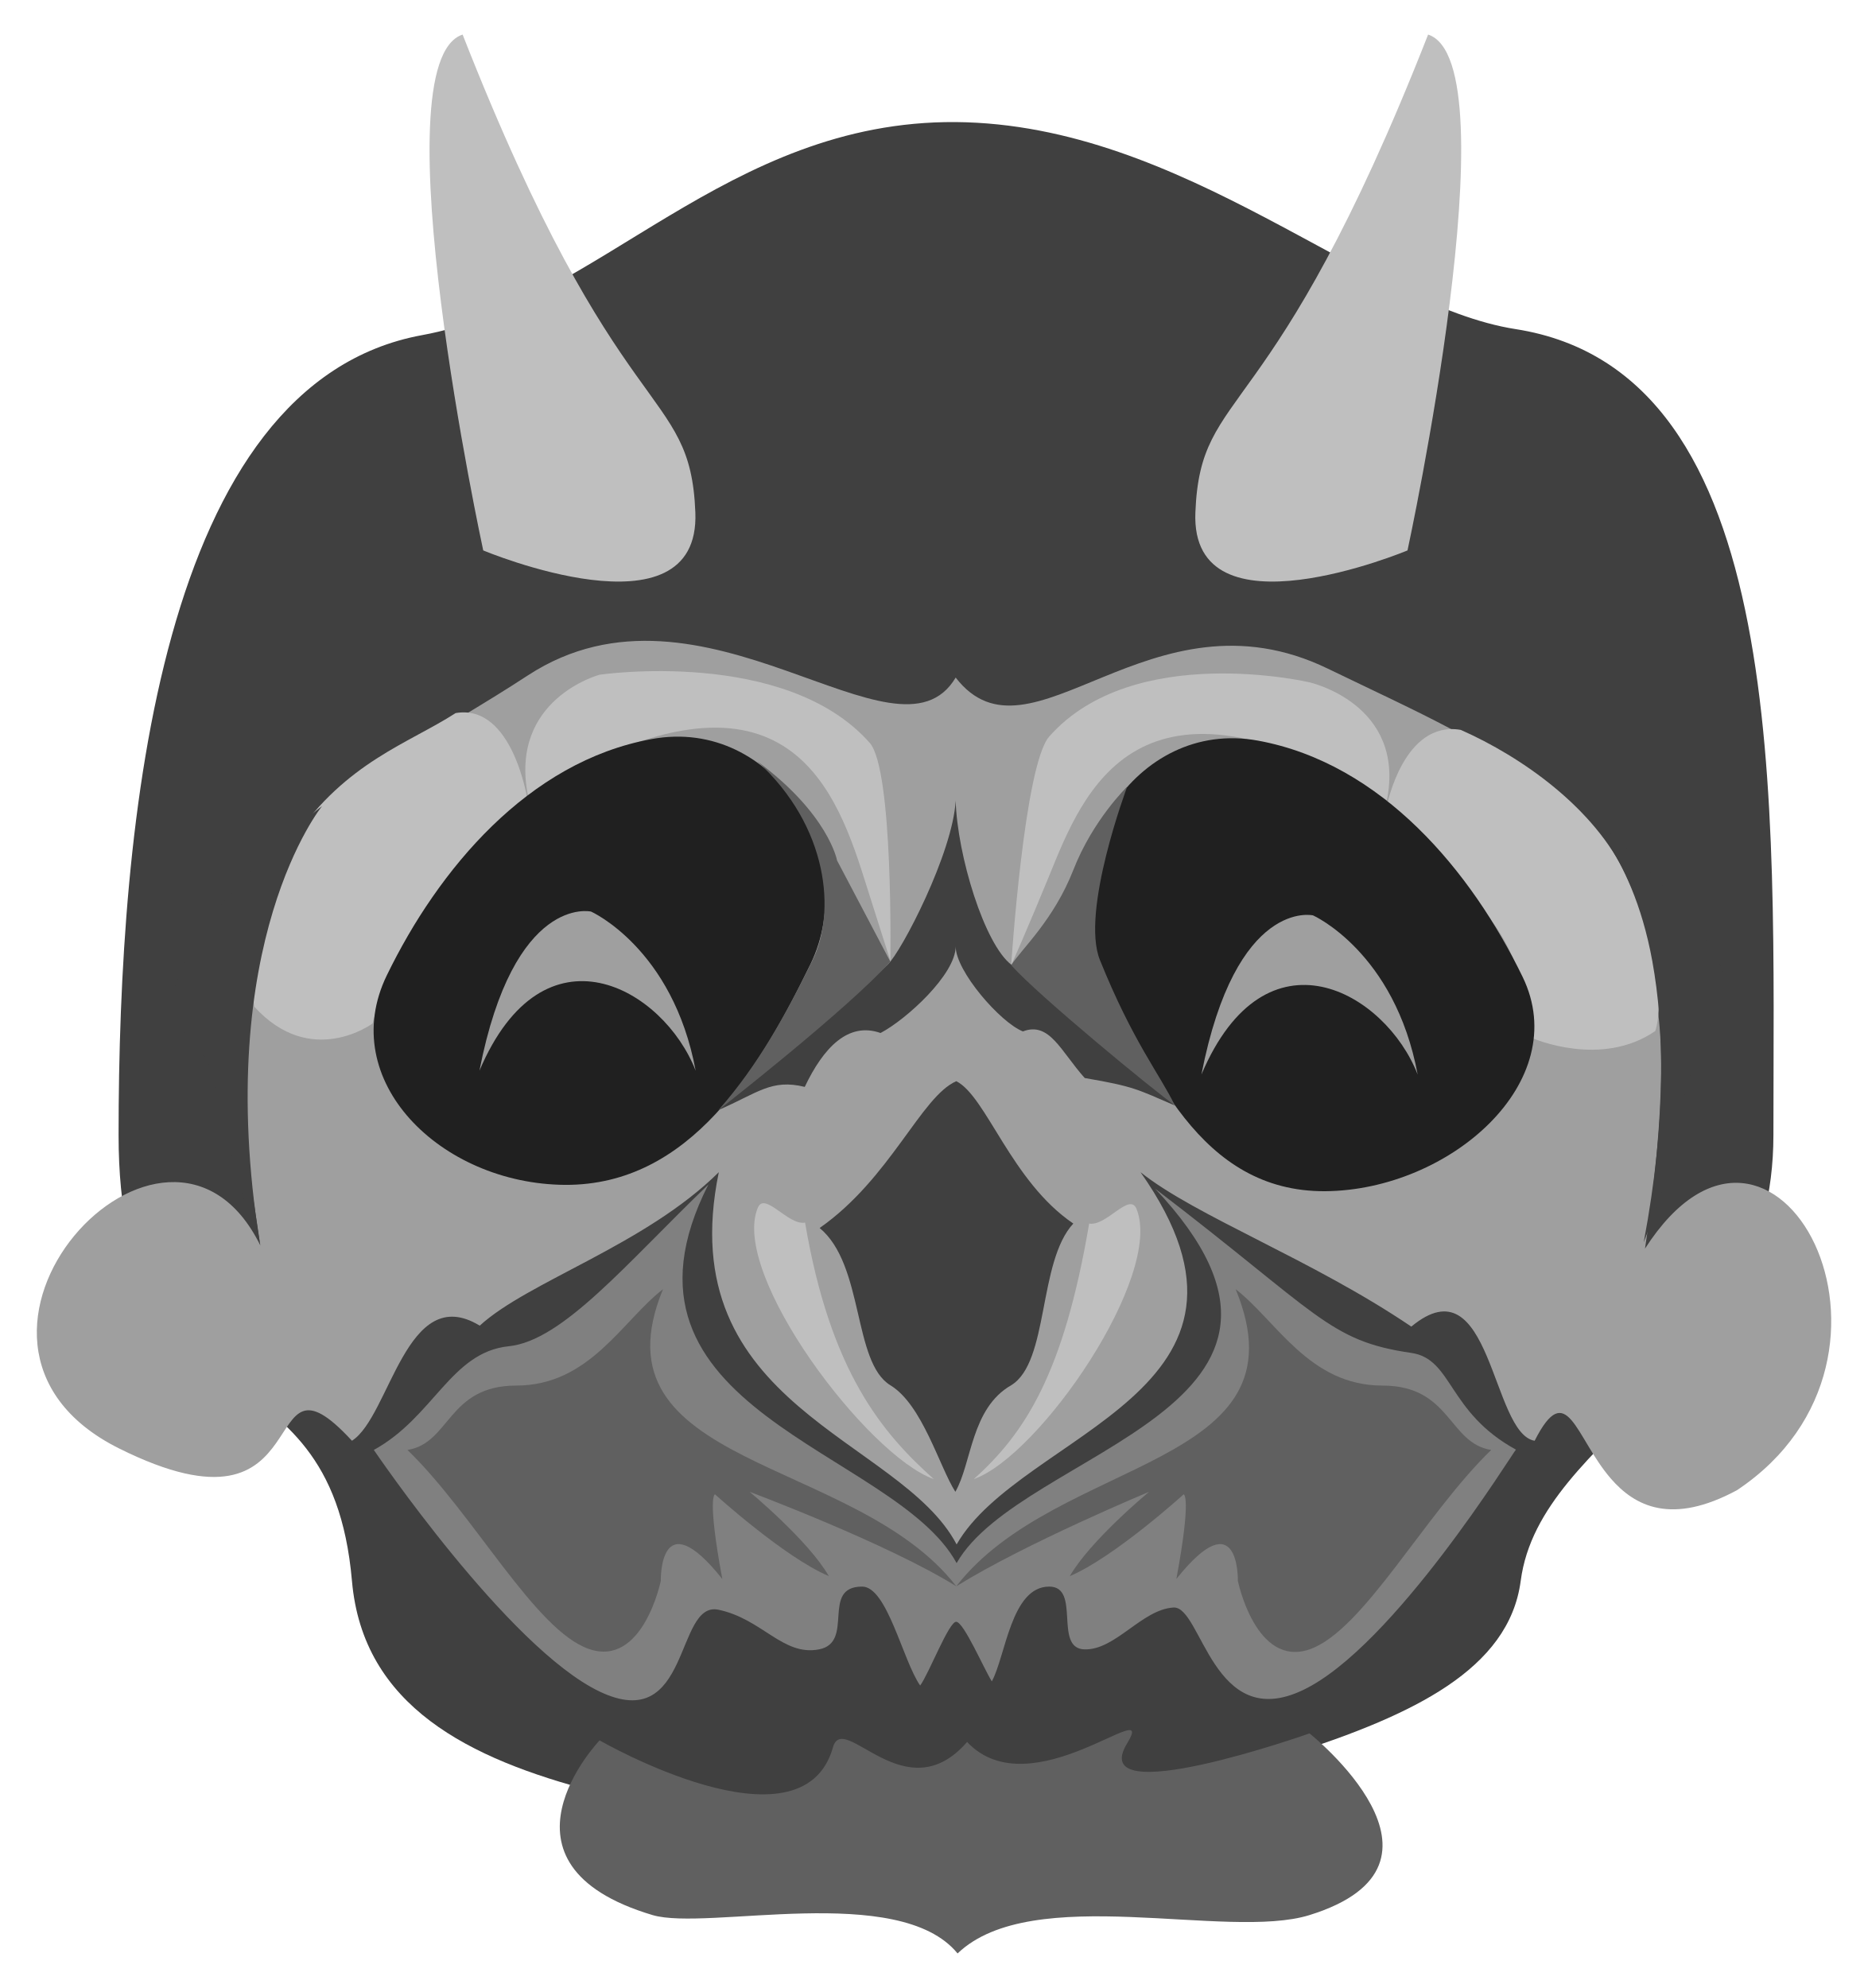
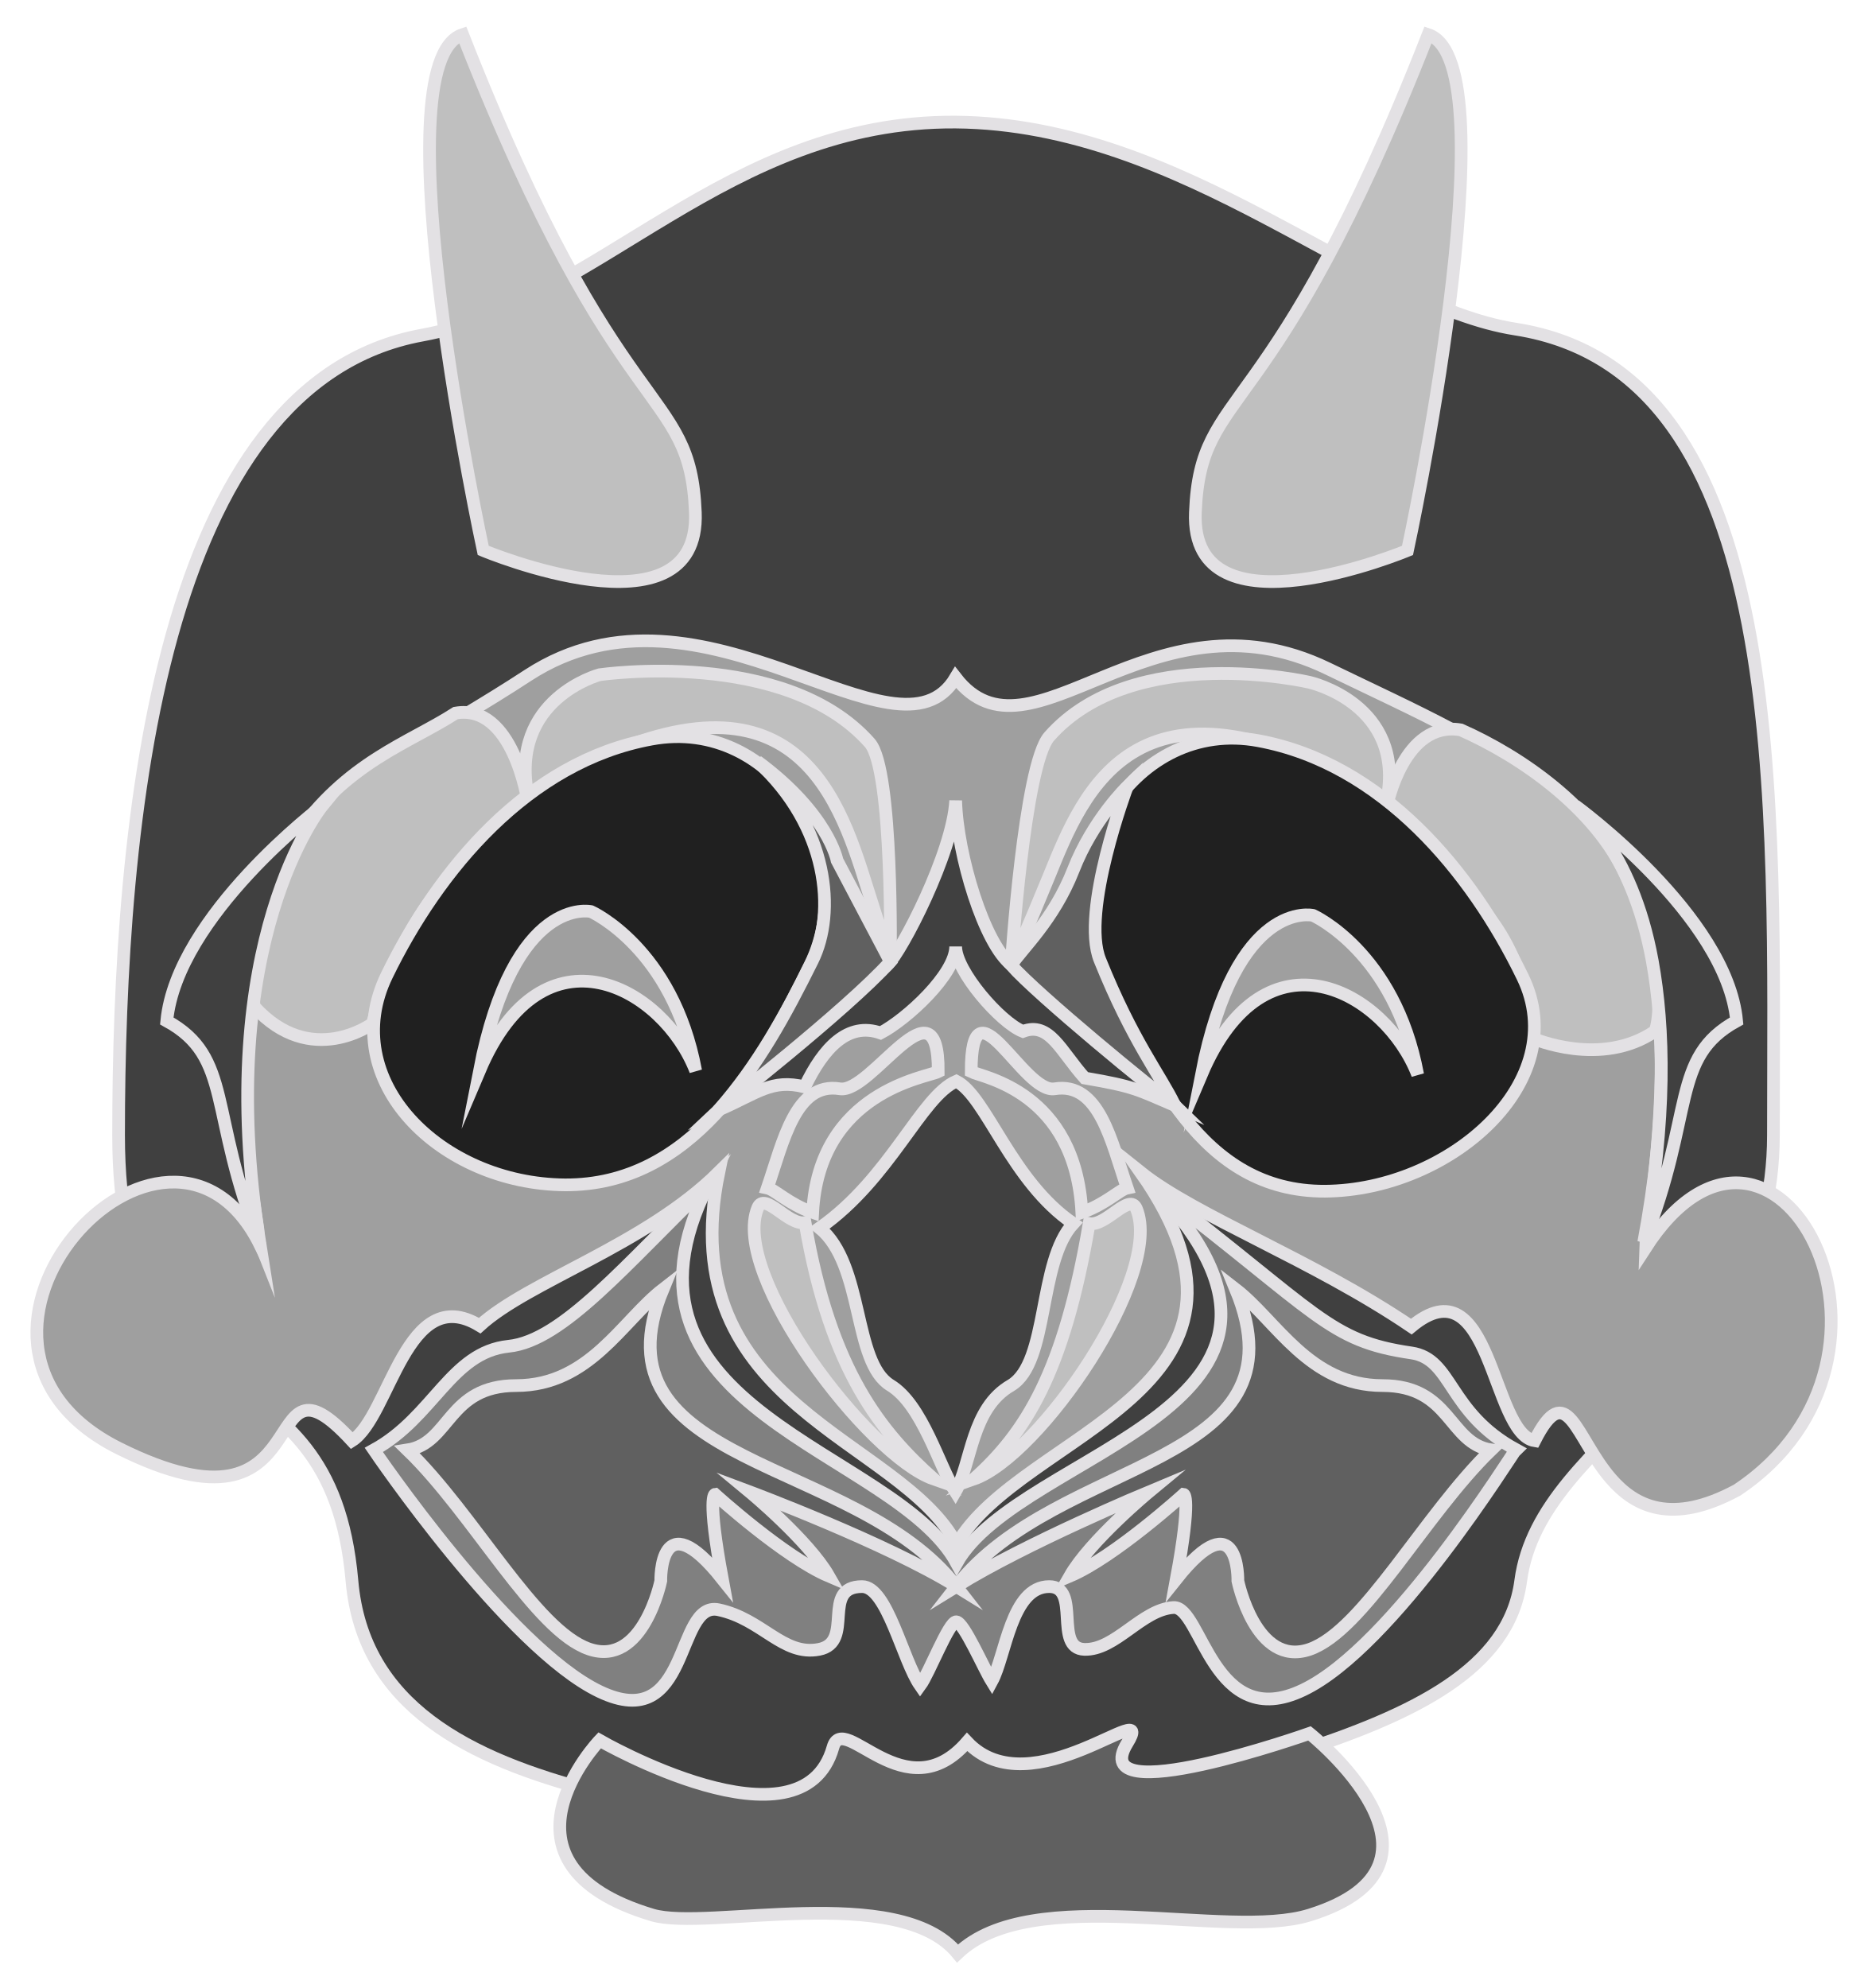
- <svg xmlns="http://www.w3.org/2000/svg" version="1.1" id="Layer_1" xmlnsvectornator="http://vectornator.io" xmlnsXlink="http://www.w3.org/1999/xlink" x="0px" y="0px" viewBox="0 0 589 627" style="enable-background:new 0 0 589 627;" xmlSpace="preserve">
+ <svg xmlns="http://www.w3.org/2000/svg" version="1.1" id="Layer_1" xmlnsXlink="http://www.w3.org/1999/xlink" x="0px" y="0px" viewBox="0 0 589 627" style="enable-background:new 0 0 589 627;" xmlSpace="preserve">
  <style type="text/css">
- 	
- 		.thokiman-head-color0{fill-rule:evenodd;clip-rule:evenodd;fill:#404040;fill-opacity:0.998;thokiman-head-colorroke:#DFDFDF;thokiman-head-colorroke-width:2.05;thokiman-head-colorroke-linecap:round;thokiman-head-colorroke-linejoin:round;thokiman-head-colorroke-opacity:0.998;}
- 	
- 		.thokiman-head-color1{fill-rule:evenodd;clip-rule:evenodd;fill:#9F9F9F;fill-opacity:0.998;thokiman-head-colorroke:#DFDFDF;thokiman-head-colorroke-width:2.05;thokiman-head-colorroke-linecap:round;thokiman-head-colorroke-linejoin:round;thokiman-head-colorroke-opacity:0.998;}
- 	
- 		.thokiman-head-color2{fill-rule:evenodd;clip-rule:evenodd;fill:#BFBFBF;fill-opacity:0.998;thokiman-head-colorroke:#DFDFDF;thokiman-head-colorroke-width:2.05;thokiman-head-colorroke-linecap:round;thokiman-head-colorroke-linejoin:round;thokiman-head-colorroke-opacity:0.998;}
- 	
- 		.thokiman-head-color3{fill-rule:evenodd;clip-rule:evenodd;fill:#202020;fill-opacity:0.998;thokiman-head-colorroke:#DFDFDF;thokiman-head-colorroke-width:2.05;thokiman-head-colorroke-linecap:round;thokiman-head-colorroke-linejoin:round;thokiman-head-colorroke-opacity:0.998;}
- 	
- 		.thokiman-head-color4{fill-rule:evenodd;clip-rule:evenodd;fill:#808080;fill-opacity:0.998;thokiman-head-colorroke:#DFDFDF;thokiman-head-colorroke-width:2.05;thokiman-head-colorroke-linecap:round;thokiman-head-colorroke-linejoin:round;thokiman-head-colorroke-opacity:0.998;}
- 	
- 		.thokiman-head-color5{fill-rule:evenodd;clip-rule:evenodd;fill:#606060;fill-opacity:0.998;thokiman-head-colorroke:#DFDFDF;thokiman-head-colorroke-width:2.05;thokiman-head-colorroke-linecap:round;thokiman-head-colorroke-linejoin:round;thokiman-head-colorroke-opacity:0.998;}
+ 	.thokiman-head-color0{fill-rule:evenodd;clip-rule:evenodd;fill:#404040;fill-opacity:0.998;stroke:#E3E1E4;stroke-width:4;stroke-miterlimit:10;}
+ 	.thokiman-head-color1{fill-rule:evenodd;clip-rule:evenodd;fill:#9F9F9F;fill-opacity:0.998;stroke:#E3E1E4;stroke-width:4;stroke-miterlimit:10;}
+ 	.thokiman-head-color2{fill-rule:evenodd;clip-rule:evenodd;fill:#BFBFBF;fill-opacity:0.998;stroke:#E3E1E4;stroke-width:4;stroke-miterlimit:10;}
+ 	.thokiman-head-color3{fill-rule:evenodd;clip-rule:evenodd;fill:#202020;fill-opacity:0.998;stroke:#E3E1E4;stroke-width:4;stroke-miterlimit:10;}
+ 	.thokiman-head-color4{fill-rule:evenodd;clip-rule:evenodd;fill:#808080;fill-opacity:0.998;stroke:#E3E1E4;stroke-width:4;stroke-miterlimit:10;}
+ 	.thokiman-head-color5{fill-rule:evenodd;clip-rule:evenodd;fill:#606060;fill-opacity:0.998;stroke:#E3E1E4;stroke-width:4;stroke-miterlimit:10;}
</style>
-   <g vectornatorlayername="Layer 1">
+   <g>
    <g>
      <path class="thokiman-head-color0" d="M301.4,38.5c72.2,0.6,129.1,57.9,176.6,65.3c87,13.6,81.3,149.6,81.3,254.2l0,0c0,75.5-73.5,93.4-79.7,140.6    c-7.4,56-122.2,57-179.7,94.8c-55.1-28.4-182-15.7-188.9-94.8s-73.6-44-73.6-140.6l0,0c0-99.5,13-237.1,95.7-252.3    C188.5,95.6,229.2,38,301.4,38.5z" />
-       <path class="thokiman-head-color1" d="M418.8,210.9c56.2,27.2,97.1,42,104.4,110.8c2.9,27.7-4.4,71.6-4.4,72.1c40.6-63.1,92.5,33.9,29,76.2    c-20.6,11.1-32.2,5.1-39.8-3.7c-11.2-13-13.8-32-24-11.9c-13.7-2.2-13.6-57-38.9-36c-31.3-21.2-68-34.8-85.4-48.7    c48.8,69.4-37.6,81.8-58,117.4c-17.7-33.7-90.3-43.3-75-117.4c-23.2,23-60.1,34.4-75.4,48.4c-23.2-14.1-28.3,28.7-40.3,36.3    c-31.2-33.8-8.1,35-73.5,2.4c-67.6-33.8,15.2-123.7,44.6-64c0-0.5-4.9-31-4.9-35.5c0-104.8,34-108.1,89.3-144.3    c55.4-36.1,116.4,31.8,134.9,0.7C325,244.2,362.7,183.7,418.8,210.9z" />
+       <path class="thokiman-head-color1" d="M418.8,210.9c56.2,27.2,97.1,42,104.4,110.8c2.9,27.7-4.4,71.6-4.4,72.1c40.6-63.1,92.5,33.9,29,76.2    c-20.6,11.1-32.2,5.1-39.8-3.7c-11.2-13-13.8-32-24-11.9c-13.7-2.2-13.6-57-38.9-36c-31.3-21.2-68-34.8-85.4-48.7    c48.8,69.4-37.6,81.8-58,117.4c-17.7-33.7-90.3-43.3-75-117.4c-23.2,23-60.1,34.4-75.4,48.4C128.1,404,123,446.8,111,454.4    c-31.2-33.8-8.1,35-73.5,2.4c-67.6-33.8,15.2-123.7,44.6-64c0-0.5-4.9-31-4.9-35.5c0-104.8,34-108.1,89.3-144.3    c55.4-36.1,116.4,31.8,134.9,0.7C325,244.2,362.7,183.7,418.8,210.9z" />
      <path class="thokiman-head-color2" d="M80.2,317.5c17.9,19.7,37.3,5.3,37.3,5.3s5.1-21.5,19.6-40.6c14.6-19.2,29.3-29.7,29.3-29.7    s-4.6-30.7-22.7-27.6c-14.9,9.6-34.4,15.4-50.9,39.4C76.4,288.3,80,317.2,80.2,317.5z" />
      <path class="thokiman-head-color2" d="M522,325.2c-17,11.7-38.5,2.3-38.5,2.3s-0.9-20.8-13.2-37.3c-14.3-19.3-32.9-36.1-32.9-36.1s5.3-27,23.3-23.9    c19.2,8.5,42.2,24.6,52.2,46C527.8,308.4,522.2,325.1,522,325.2z" />
      <path class="thokiman-head-color2" d="M189.1,212.8c0,0,58.6-8.6,85.2,21.5c7.5,8.5,6.5,68.7,6.5,68.7s-3.5-10.9-8.3-26.1    c-9.9-31.4-27.2-73.6-106-26C160.5,220.4,189.1,212.8,189.1,212.8z" />
      <path class="thokiman-head-color2" d="M413,215.2c0,0-55.5-13-82.1,17.1c-7.9,9-12,72.2-12,72.2s5.5-12.4,12-28.3c10.8-26.5,27.8-71.4,106.5-23.8    C443.4,222,413,215.2,413,215.2z" />
      <path class="thokiman-head-color2" d="M294.5,466.5c-20.8-7.3-64.3-64.6-55.5-85.6c2.2-5.2,9.6,5.7,14.9,4.7C261.9,432.7,278.2,451.9,294.5,466.5z" />
      <path class="thokiman-head-color2" d="M307.1,466.5c20.8-7.3,60-64.3,51.3-85.3c-2.2-5.2-9.6,5.7-14.9,4.7C335.5,433,323.4,451.9,307.1,466.5z" />
      <path class="thokiman-head-color1" d="M242,374.7c5-14.6,8.9-33.6,22.9-31.3c9.9,1.6,31.2-36.3,31-5.4c-3.5,1.8-37.6,6.2-39.6,44.4    C248.8,379.8,244.4,375.2,242,374.7z" />
      <path class="thokiman-head-color1" d="M355.5,374.7c-5-14.6-8.8-33.6-22.9-31.3c-9.9,1.6-26.3-36.3-26.3-5.4c3.5,1.8,32.9,6.2,34.9,44.4    C348.7,379.8,353.1,375.2,355.5,374.7z" />
      <path class="thokiman-head-color3" d="M396.8,233.6c-39-7.2-66.2,37.8-50.1,71c16.1,33.1,31.9,71.3,71.2,71.1c39.3-0.3,78.4-34.5,62.3-67.6    C464.1,274.9,435.9,240.8,396.8,233.6z" />
      <path class="thokiman-head-color3" d="M205.5,233.1c39-7.2,66.2,37.8,50.1,71c-16.1,33.1-38,69.8-77.4,69.6c-39.3-0.3-72.3-33-56.2-66.1    C138.2,274.3,166.5,240.2,205.5,233.1z" />
      <path class="thokiman-head-color0" d="M301.6,341c-11.1,4.8-20.8,30.7-43.1,46.3c14.1,11.7,10.4,42.3,22.3,49.6c10.1,6.1,15.5,25.8,20.5,33.6    c5.2-9,4.9-26.3,17.6-33.6c12-7.3,8.4-38.9,19.6-51C318.9,372.6,311.1,345.8,301.6,341z" />
      <path class="thokiman-head-color1" d="M378.9,338.9c20.3-47.8,58.1-26,68.2,0c-7.2-38.7-33-50.2-33-50.2S389.8,283.1,378.9,338.9z" />
      <path class="thokiman-head-color1" d="M151.2,337.7c20.3-47.8,58.1-26,68.2,0c-7.2-38.7-33-50.2-33-50.2S162.1,281.9,151.2,337.7z" />
      <path class="thokiman-head-color0" d="M226.6,350.1c10.8-10.2,21.9-17,53.3-45.8c4.4-4.1,20.6-35.3,21.5-51.8c0.5,17.3,9.1,45.4,17.6,51.8    c23.3,17.5,39.7,32.9,51.6,44.4c-11.9-5.1-12.7-6-28.5-8.7c-7.6-8.5-11.1-17.9-19.5-14.7c-7.1-2.8-21.2-19-21.2-26.8    c0,8.8-15.5,23-23.7,27.3c-10.2-3.6-18,4.6-23.9,17C243.3,340.2,239,344.7,226.6,350.1z" />
      <path class="thokiman-head-color0" d="M101.6,254.2c0,0-45.8,34.6-49,67.8c20.9,11.5,13.1,29,29.3,69.8C66.8,296.8,101.6,254.2,101.6,254.2z" />
      <path class="thokiman-head-color0" d="M496.8,254.1c0,0,47.8,34.7,50.9,67.9c-20.9,11.5-13.1,29-29.3,69.8c7.3-38.9,6.5-67.7,2.7-88.7    C514.5,266.9,496.8,254.1,496.8,254.1z" />
-       <path class="thokiman-head-color4" d="M117.9,457.3c0,0,42.3,62.4,71.2,76.2c28.9,13.8,23.7-28.7,37.5-25.8c13.8,2.9,20.3,14.7,31.7,12.5    c11.4-2.2,0.4-19.8,13.6-19.8c7.9,0,12.8,23.3,18.3,31.2c2.8-3.8,9.1-20.3,11.4-20.1c2.4,0.2,8.6,14.6,11.2,18.8    c4.4-8.1,6.1-29.9,18.1-29.9c10.1,0,1.3,19.5,11.1,19.8c9.8,0.3,18.1-12.6,28.1-13.2c8.9-0.5,12.4,39.7,40.9,26    c28.5-13.6,66.2-75,67.1-75.8c-21.6-11.8-19.9-28.6-33-30.5c-26.2-3.8-29.1-12.3-80.8-51.8c65.3,69.4-42.3,82.2-62.6,118.1    c-19.5-35.9-114.5-48-78.3-119.4c-25.8,24.8-45.9,49.3-63,51C142.2,426.5,136.8,446.9,117.9,457.3z" />
+       <path class="thokiman-head-color4" d="M117.9,457.3c0,0,42.3,62.4,71.2,76.2s23.7-28.7,37.5-25.8c13.8,2.9,20.3,14.7,31.7,12.5    c11.4-2.2,0.4-19.8,13.6-19.8c7.9,0,12.8,23.3,18.3,31.2c2.8-3.8,9.1-20.3,11.4-20.1c2.4,0.2,8.6,14.6,11.2,18.8    c4.4-8.1,6.1-29.9,18.1-29.9c10.1,0,1.3,19.5,11.1,19.8c9.8,0.3,18.1-12.6,28.1-13.2c8.9-0.5,12.4,39.7,40.9,26    c28.5-13.6,66.2-75,67.1-75.8c-21.6-11.8-19.9-28.6-33-30.5c-26.2-3.8-29.1-12.3-80.8-51.8c65.3,69.4-42.3,82.2-62.6,118.1    c-19.5-35.9-114.5-48-78.3-119.4c-25.8,24.8-45.9,49.3-63,51C142.2,426.5,136.8,446.9,117.9,457.3z" />
      <path class="thokiman-head-color5" d="M470.3,457.3c-13.5-2.1-12.7-20.3-34.3-20.3c-23.1,0-33.4-20.4-46.3-30.4c23.3,56.5-56.2,52.5-88.1,93.7    c21.9-13.6,60.8-29.8,60.8-29.8s-18.6,15.4-25,26.6c14.1-6,35.9-25.8,35.9-25.8s2.6,0.3-2.3,26.7c20-25.1,19.4,0.6,19.4,0.6    S396,526,413,520.2C430,514.3,449.3,477.6,470.3,457.3z" />
      <path class="thokiman-head-color5" d="M128.5,457.3c13.5-2.1,12.7-20.3,34.3-20.3c23.1,0,33.4-20.4,46.3-30.4c-23.3,56.5,60.6,52.5,92.5,93.7    c-21.9-13.6-65.2-29.8-65.2-29.8s18.6,15.4,25,26.6c-14.1-6-35.9-25.8-35.9-25.8s-2.6,0.3,2.3,26.7c-20-25.1-19.4,0.6-19.4,0.6    s-5.6,27.3-22.6,21.5C168.8,514.3,149.5,477.6,128.5,457.3z" />
      <path class="thokiman-head-color2" d="M443.9,173.6c0,0,33.3-153.9,6.5-162.7c-49.4,125.9-71.8,110-73.4,150.7C375.3,202.3,443.9,173.6,443.9,173.6    z" />
      <path class="thokiman-head-color2" d="M152.4,173.6c0,0-33.3-153.9-6.5-162.7c49.4,125.9,71.8,110,73.4,150.7C220.9,202.3,152.4,173.6,152.4,173.6z    " />
      <path class="thokiman-head-color5" d="M189.1,548.9c0,0-37.3,39,16.7,55.1c17.2,5.1,77.7-10.5,96.2,12.1c23.6-22.6,85-4,111-12.1    c51.8-16.1,0-57.3,0-57.3s-71,25.1-57.5,3.1c9.8-16-30.3,21.1-50.5-0.4c-19.5,22.5-39-10.1-42.3,1.7    C252.9,585.7,189.1,548.9,189.1,548.9z" />
      <path class="thokiman-head-color5" d="M370.5,348.6c-6.2-4.3-43.3-34.8-51.6-44.2c3.3-5.1,13.4-14.2,19.6-30c6.2-15.9,17-26.3,17-26.3    s-14.8,39.4-8.6,54.7C357.3,328.6,365.9,339,370.5,348.6z" />
      <path class="thokiman-head-color5" d="M226.6,350.1c-0.1,0.1,40.4-31.5,54.2-46.8L264,271.4c0,0-2.7-14.7-25.2-31.3c22.6,20.6,24.9,47.8,17.4,62.9    C247.7,320.1,239.2,335.8,226.6,350.1z" />
    </g>
  </g>
</svg>
